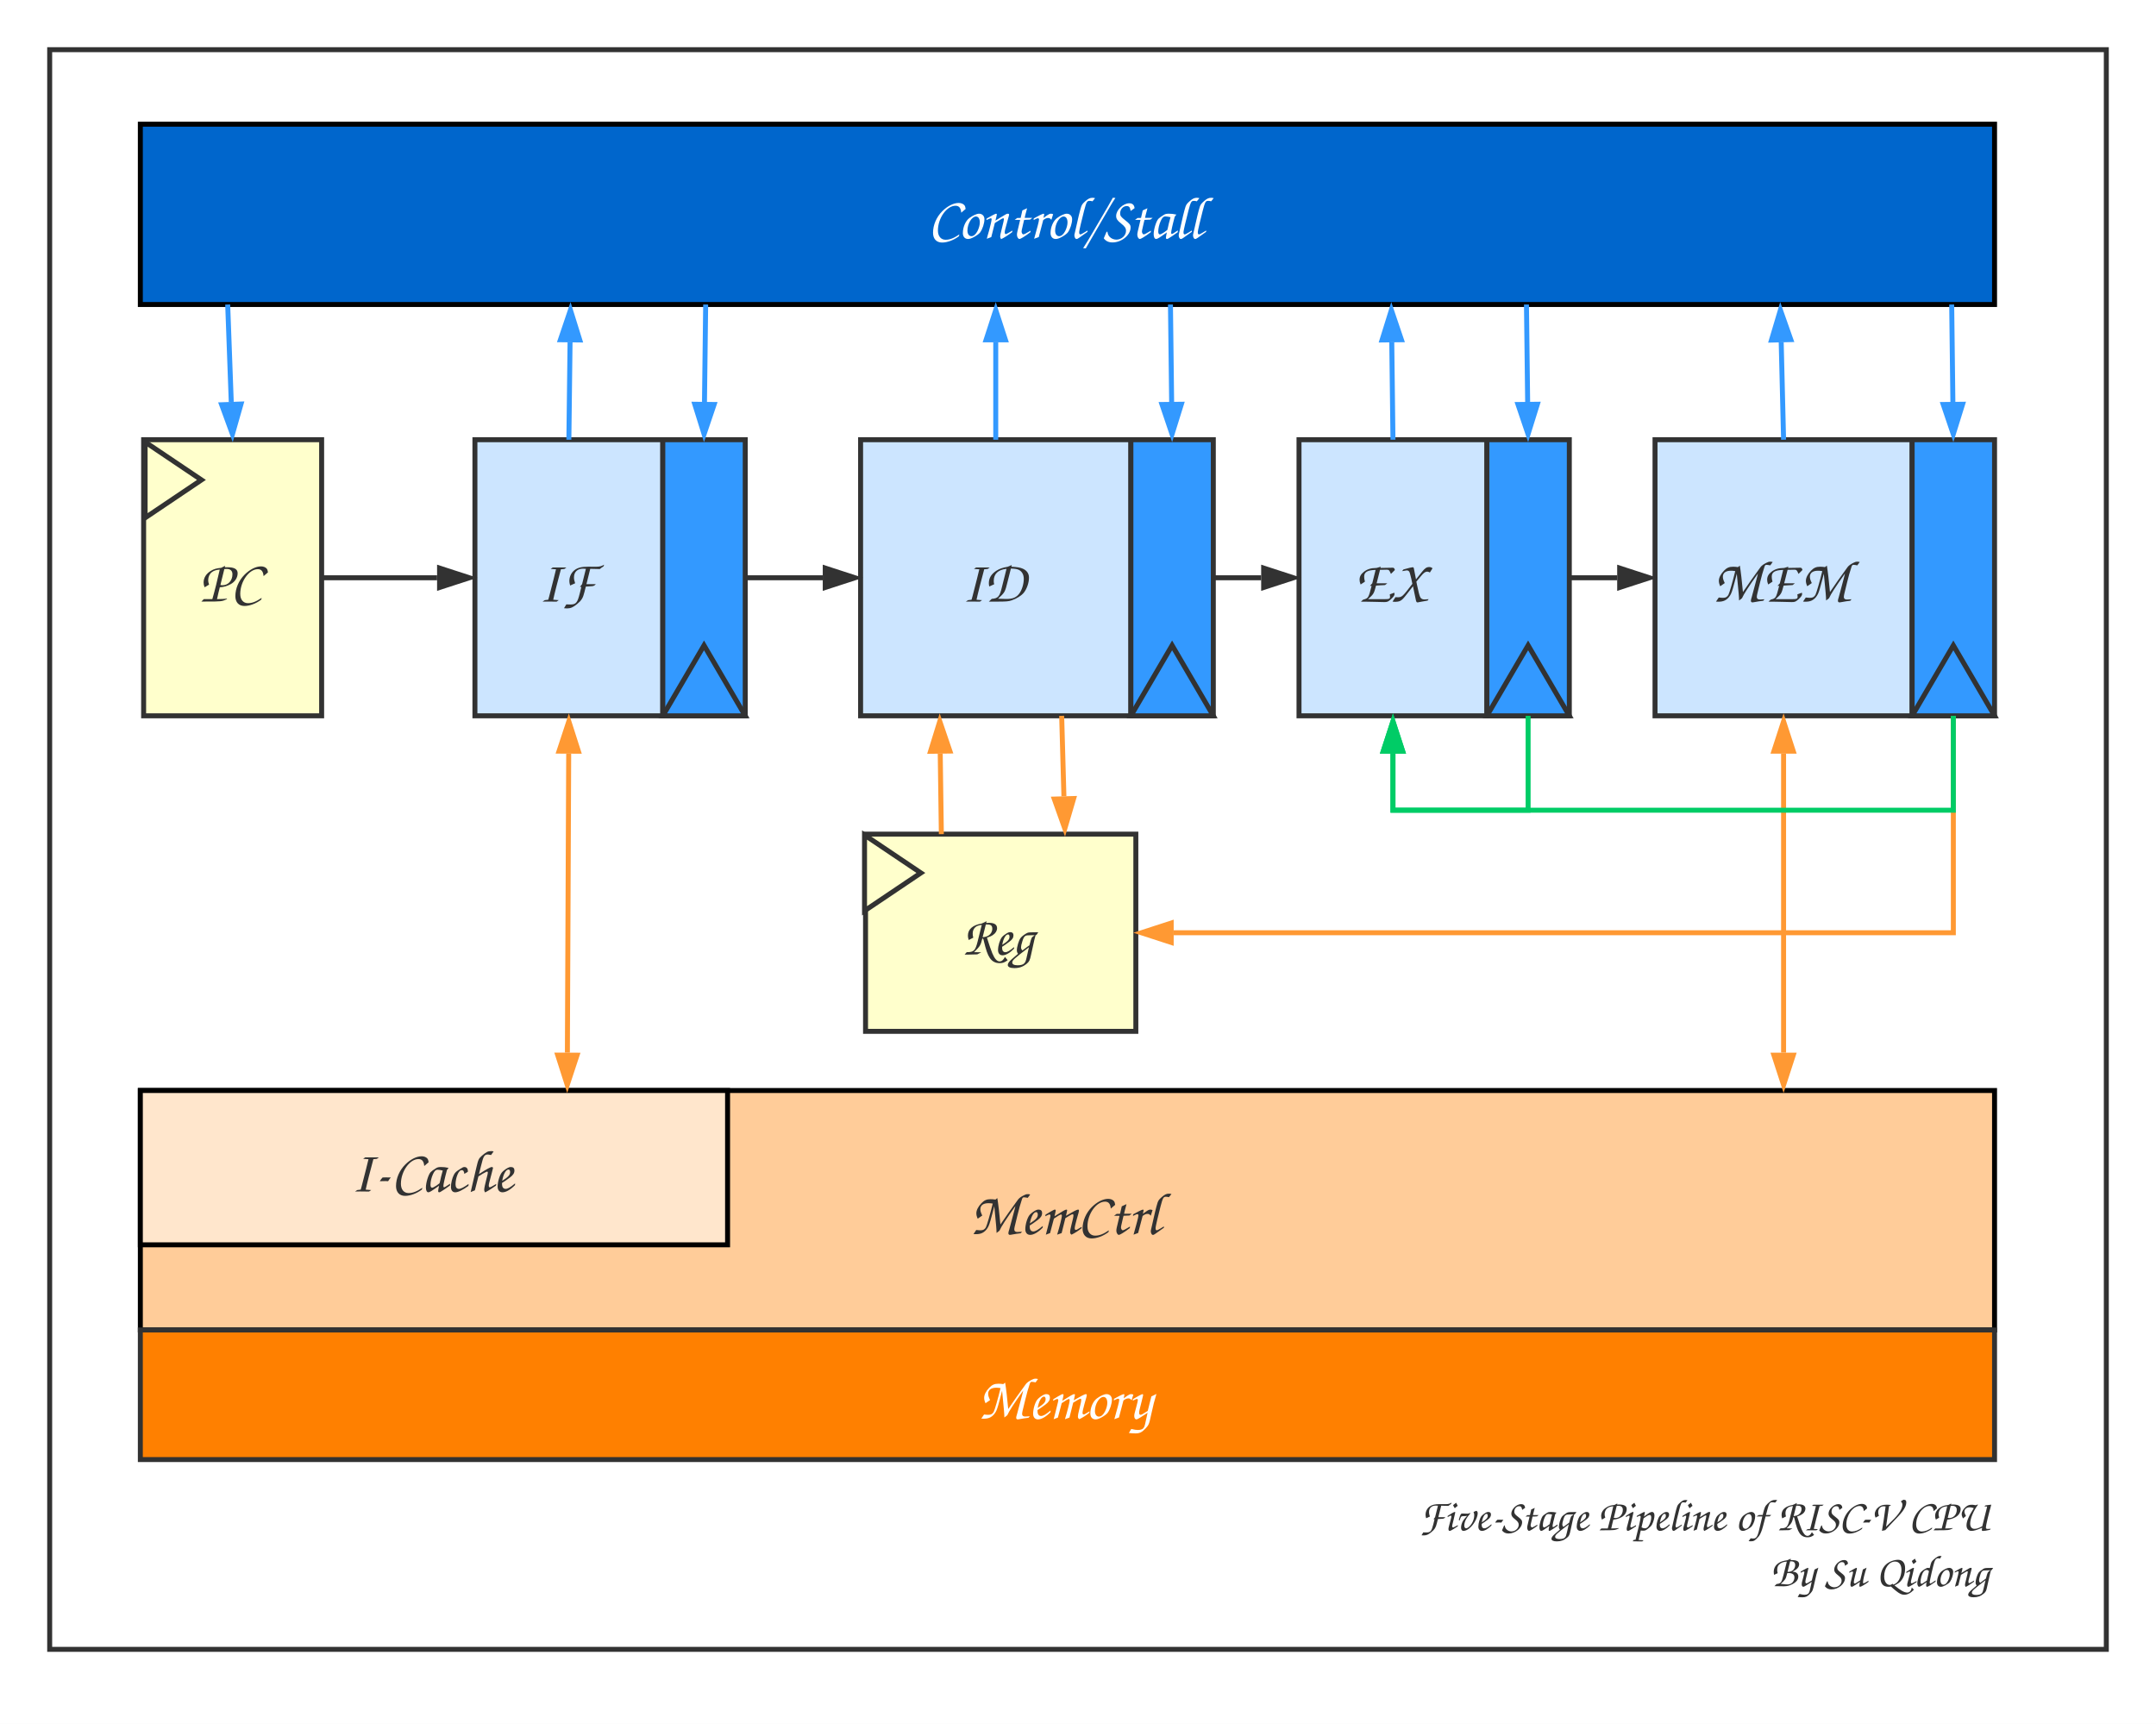
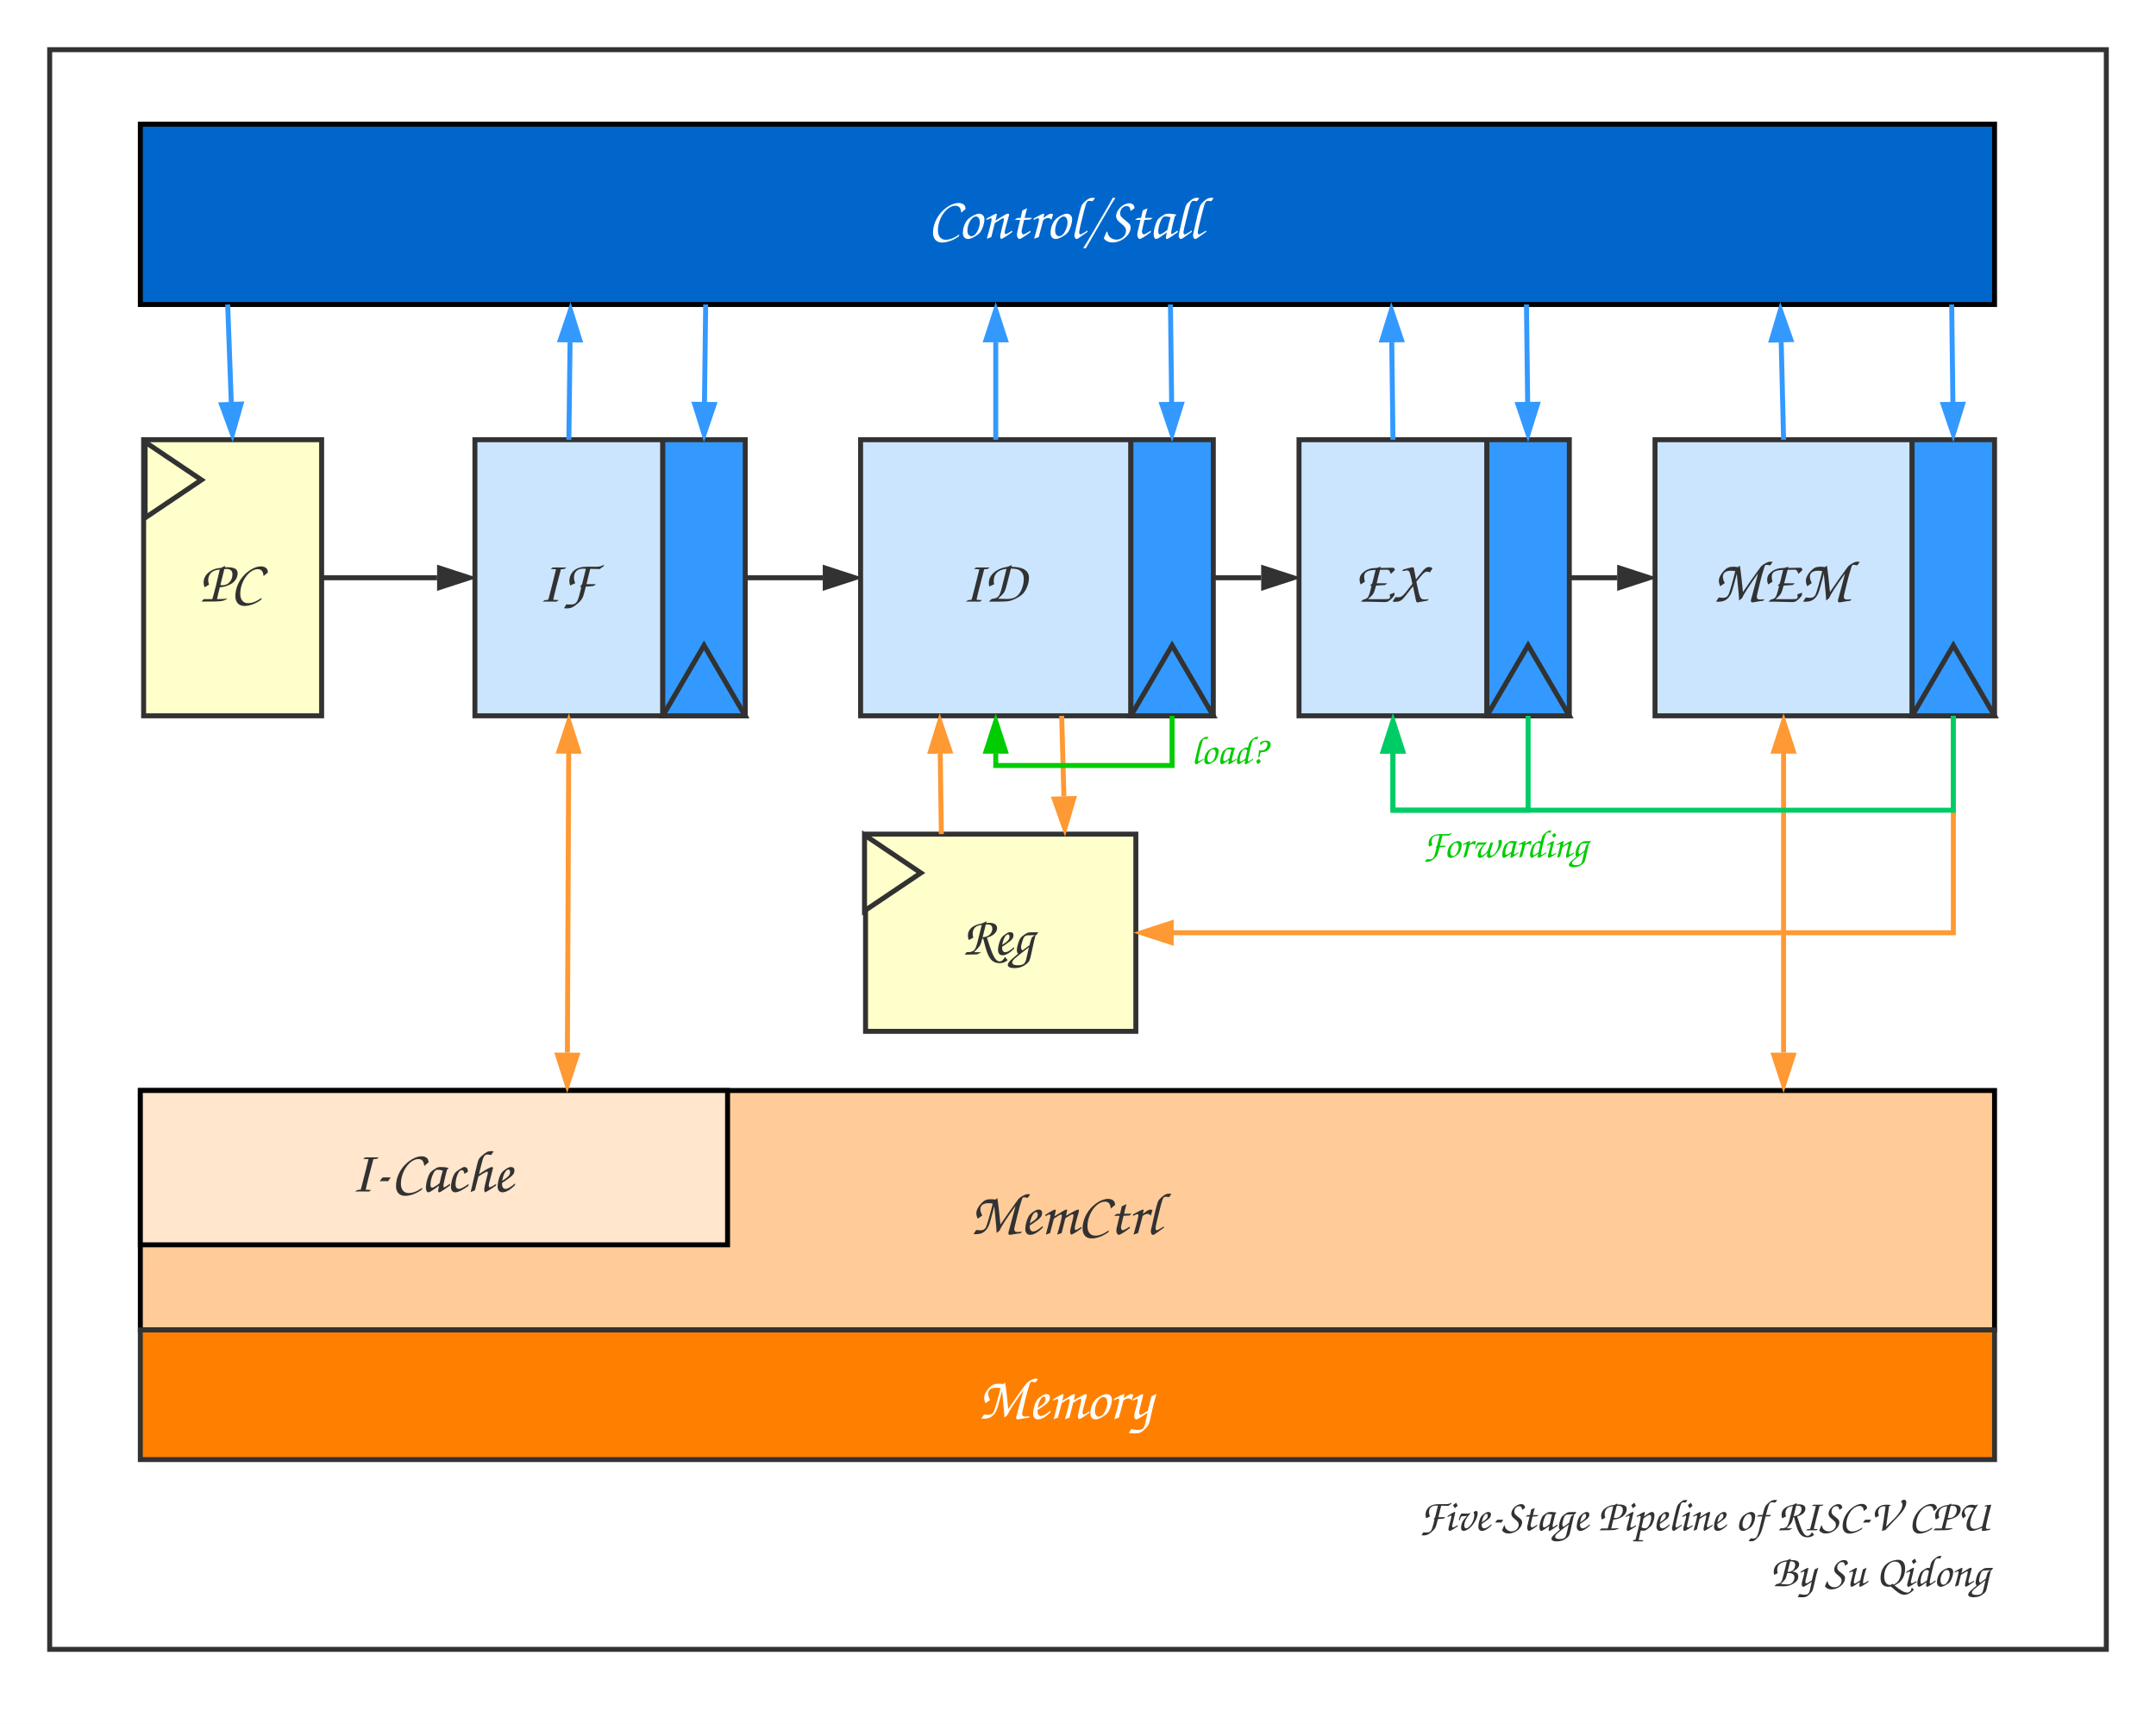
<svg xmlns="http://www.w3.org/2000/svg" id="processonSvg1000" viewBox="103.0 38.0 868.0 694.0" width="868.0" height="694.0">
  <defs id="ProcessOnDefs1001">
    <marker id="ProcessOnMarker1029" markerUnits="userSpaceOnUse" orient="auto" markerWidth="16.236" markerHeight="10.551" viewBox="-1.0 -1.376 16.236 10.551" refX="-1.0" refY="3.899">
      <path id="ProcessOnPath1030" d="M12.0 3.899L0.0 7.798V0.0Z" stroke="#ff9933" stroke-width="2.0" fill="#ff9933" transform="matrix(1.0,0.0,0.0,1.0,0.0,0.0)" />
    </marker>
    <marker id="ProcessOnMarker1033" markerUnits="userSpaceOnUse" orient="auto" markerWidth="16.236" markerHeight="10.551" viewBox="-1.0 -1.376 16.236 10.551" refX="-1.0" refY="3.899">
      <path id="ProcessOnPath1034" d="M12.0 3.899L0.0 7.798V0.0Z" stroke="#ff9933" stroke-width="2.0" fill="#ff9933" transform="matrix(1.0,0.0,0.0,1.0,0.0,0.0)" />
    </marker>
    <marker id="ProcessOnMarker1063" markerUnits="userSpaceOnUse" orient="auto" markerWidth="16.236" markerHeight="10.551" viewBox="-1.0 -1.376 16.236 10.551" refX="-1.0" refY="3.899">
      <path id="ProcessOnPath1064" d="M12.0 3.899L0.0 7.798V0.0Z" stroke="#3399ff" stroke-width="2.0" fill="#3399ff" transform="matrix(1.0,0.0,0.0,1.0,0.0,0.0)" />
    </marker>
    <marker id="ProcessOnMarker1067" markerUnits="userSpaceOnUse" orient="auto" markerWidth="16.236" markerHeight="10.551" viewBox="-1.0 -1.376 16.236 10.551" refX="-1.0" refY="3.899">
      <path id="ProcessOnPath1068" d="M12.0 3.899L0.0 7.798V0.0Z" stroke="#3399ff" stroke-width="2.0" fill="#3399ff" transform="matrix(1.0,0.0,0.0,1.0,0.0,0.0)" />
    </marker>
    <marker id="ProcessOnMarker1071" markerUnits="userSpaceOnUse" orient="auto" markerWidth="16.236" markerHeight="10.551" viewBox="-1.0 -1.376 16.236 10.551" refX="-1.0" refY="3.899">
      <path id="ProcessOnPath1072" d="M12.0 3.899L0.0 7.798V0.0Z" stroke="#3399ff" stroke-width="2.0" fill="#3399ff" transform="matrix(1.0,0.0,0.0,1.0,0.0,0.0)" />
    </marker>
    <marker id="ProcessOnMarker1075" markerUnits="userSpaceOnUse" orient="auto" markerWidth="16.236" markerHeight="10.551" viewBox="-1.0 -1.376 16.236 10.551" refX="-1.0" refY="3.899">
      <path id="ProcessOnPath1076" d="M12.0 3.899L0.0 7.798V0.0Z" stroke="#3399ff" stroke-width="2.0" fill="#3399ff" transform="matrix(1.0,0.0,0.0,1.0,0.0,0.0)" />
    </marker>
    <marker id="ProcessOnMarker1079" markerUnits="userSpaceOnUse" orient="auto" markerWidth="16.236" markerHeight="10.551" viewBox="-1.0 -1.376 16.236 10.551" refX="-1.0" refY="3.899">
      <path id="ProcessOnPath1080" d="M12.0 3.899L0.0 7.798V0.0Z" stroke="#3399ff" stroke-width="2.0" fill="#3399ff" transform="matrix(1.0,0.0,0.0,1.0,0.0,0.0)" />
    </marker>
    <marker id="ProcessOnMarker1083" markerUnits="userSpaceOnUse" orient="auto" markerWidth="16.236" markerHeight="10.551" viewBox="-1.0 -1.376 16.236 10.551" refX="-1.0" refY="3.899">
      <path id="ProcessOnPath1084" d="M12.0 3.899L0.0 7.798V0.0Z" stroke="#3399ff" stroke-width="2.0" fill="#3399ff" transform="matrix(1.0,0.0,0.0,1.0,0.0,0.0)" />
    </marker>
    <marker id="ProcessOnMarker1087" markerUnits="userSpaceOnUse" orient="auto" markerWidth="16.236" markerHeight="10.551" viewBox="-1.0 -1.376 16.236 10.551" refX="-1.0" refY="3.899">
      <path id="ProcessOnPath1088" d="M12.0 3.899L0.0 7.798V0.0Z" stroke="#3399ff" stroke-width="2.0" fill="#3399ff" transform="matrix(1.0,0.0,0.0,1.0,0.0,0.0)" />
    </marker>
    <marker id="ProcessOnMarker1091" markerUnits="userSpaceOnUse" orient="auto" markerWidth="16.236" markerHeight="10.551" viewBox="-1.0 -1.376 16.236 10.551" refX="-1.0" refY="3.899">
      <path id="ProcessOnPath1092" d="M12.0 3.899L0.0 7.798V0.0Z" stroke="#3399ff" stroke-width="2.0" fill="#3399ff" transform="matrix(1.0,0.0,0.0,1.0,0.0,0.0)" />
    </marker>
    <marker id="ProcessOnMarker1095" markerUnits="userSpaceOnUse" orient="auto" markerWidth="16.236" markerHeight="10.551" viewBox="-1.0 -1.376 16.236 10.551" refX="-1.0" refY="3.899">
      <path id="ProcessOnPath1096" d="M12.0 3.899L0.0 7.798V0.0Z" stroke="#323232" stroke-width="2.0" fill="#323232" transform="matrix(1.0,0.0,0.0,1.0,0.0,0.0)" />
    </marker>
    <marker id="ProcessOnMarker1099" markerUnits="userSpaceOnUse" orient="auto" markerWidth="16.236" markerHeight="10.551" viewBox="-1.0 -1.376 16.236 10.551" refX="-1.0" refY="3.899">
      <path id="ProcessOnPath1100" d="M12.0 3.899L0.0 7.798V0.0Z" stroke="#3399ff" stroke-width="2.0" fill="#3399ff" transform="matrix(1.0,0.0,0.0,1.0,0.0,0.0)" />
    </marker>
    <marker id="ProcessOnMarker1103" markerUnits="userSpaceOnUse" orient="auto" markerWidth="16.236" markerHeight="10.551" viewBox="-1.0 -1.376 16.236 10.551" refX="-1.0" refY="3.899">
      <path id="ProcessOnPath1104" d="M12.0 3.899L0.0 7.798V0.0Z" stroke="#323232" stroke-width="2.0" fill="#323232" transform="matrix(1.0,0.0,0.0,1.0,0.0,0.0)" />
    </marker>
    <marker id="ProcessOnMarker1107" markerUnits="userSpaceOnUse" orient="auto" markerWidth="16.236" markerHeight="10.551" viewBox="-1.0 -1.376 16.236 10.551" refX="-1.0" refY="3.899">
      <path id="ProcessOnPath1108" d="M12.0 3.899L0.0 7.798V0.0Z" stroke="#323232" stroke-width="2.0" fill="#323232" transform="matrix(1.0,0.0,0.0,1.0,0.0,0.0)" />
    </marker>
    <marker id="ProcessOnMarker1111" markerUnits="userSpaceOnUse" orient="auto" markerWidth="16.236" markerHeight="10.551" viewBox="-1.0 -1.376 16.236 10.551" refX="-1.0" refY="3.899">
      <path id="ProcessOnPath1112" d="M12.0 3.899L0.0 7.798V0.0Z" stroke="#323232" stroke-width="2.0" fill="#323232" transform="matrix(1.0,0.0,0.0,1.0,0.0,0.0)" />
    </marker>
    <marker id="ProcessOnMarker1115" markerUnits="userSpaceOnUse" orient="auto" markerWidth="16.236" markerHeight="10.551" viewBox="-1.0 -1.376 16.236 10.551" refX="-1.0" refY="3.899">
      <path id="ProcessOnPath1116" d="M12.0 3.899L0.0 7.798V0.0Z" stroke="#ff9933" stroke-width="2.0" fill="#ff9933" transform="matrix(1.0,0.0,0.0,1.0,0.0,0.0)" />
    </marker>
    <marker id="ProcessOnMarker1129" markerUnits="userSpaceOnUse" orient="auto" markerWidth="16.236" markerHeight="10.551" viewBox="-1.0 -1.376 16.236 10.551" refX="15.236" refY="3.899">
      <path id="ProcessOnPath1130" d="M12.0 3.899L0.0 7.798V0.0Z" stroke="#ff9933" stroke-width="2.0" fill="#ff9933" transform="matrix(-1.0,1.2246467991473532E-16,-1.2246467991473532E-16,-1.0,14.23607,7.798073)" />
    </marker>
    <marker id="ProcessOnMarker1131" markerUnits="userSpaceOnUse" orient="auto" markerWidth="16.236" markerHeight="10.551" viewBox="-1.0 -1.376 16.236 10.551" refX="-1.0" refY="3.899">
      <path id="ProcessOnPath1132" d="M12.0 3.899L0.0 7.798V0.0Z" stroke="#ff9933" stroke-width="2.0" fill="#ff9933" transform="matrix(1.0,0.0,0.0,1.0,0.0,0.0)" />
    </marker>
    <marker id="ProcessOnMarker1135" markerUnits="userSpaceOnUse" orient="auto" markerWidth="16.236" markerHeight="10.551" viewBox="-1.0 -1.376 16.236 10.551" refX="15.236" refY="3.899">
      <path id="ProcessOnPath1136" d="M12.0 3.899L0.0 7.798V0.0Z" stroke="#ff9933" stroke-width="2.0" fill="#ff9933" transform="matrix(-1.0,1.2246467991473532E-16,-1.2246467991473532E-16,-1.0,14.23607,7.798073)" />
    </marker>
    <marker id="ProcessOnMarker1137" markerUnits="userSpaceOnUse" orient="auto" markerWidth="16.236" markerHeight="10.551" viewBox="-1.0 -1.376 16.236 10.551" refX="-1.0" refY="3.899">
      <path id="ProcessOnPath1138" d="M12.0 3.899L0.0 7.798V0.0Z" stroke="#ff9933" stroke-width="2.0" fill="#ff9933" transform="matrix(1.0,0.0,0.0,1.0,0.0,0.0)" />
    </marker>
    <marker id="ProcessOnMarker1141" markerUnits="userSpaceOnUse" orient="auto" markerWidth="16.236" markerHeight="10.551" viewBox="-1.0 -1.376 16.236 10.551" refX="-1.0" refY="3.899">
      <path id="ProcessOnPath1142" d="M12.0 3.899L0.0 7.798V0.0Z" stroke="#00cc66" stroke-width="2.0" fill="#00cc66" transform="matrix(1.0,0.0,0.0,1.0,0.0,0.0)" />
    </marker>
    <marker id="ProcessOnMarker1145" markerUnits="userSpaceOnUse" orient="auto" markerWidth="16.236" markerHeight="10.551" viewBox="-1.0 -1.376 16.236 10.551" refX="-1.0" refY="3.899">
      <path id="ProcessOnPath1146" d="M12.0 3.899L0.0 7.798V0.0Z" stroke="#00cc66" stroke-width="2.0" fill="#00cc66" transform="matrix(1.0,0.0,0.0,1.0,0.0,0.0)" />
+     </marker>
+     <marker id="ProcessOnMarker1162" markerUnits="userSpaceOnUse" orient="auto" markerWidth="16.236" markerHeight="10.551" viewBox="-1.0 -1.376 16.236 10.551" refX="-1.0" refY="3.899">
+       <path id="ProcessOnPath1163" d="M12.0 3.899L0.0 7.798V0.0Z" stroke="#00cc00" stroke-width="2.0" fill="#00cc00" transform="matrix(1.0,0.0,0.0,1.0,0.0,0.0)" />
    </marker>
  </defs>
  <g id="ProcessOnG1002">
    <path id="ProcessOnPath1003" d="M103.0 38.0H971.0V732.0H103.0V38.0Z" fill="#ffffff" />
    <g id="ProcessOnG1004">
      <g id="ProcessOnG1005" transform="matrix(1.0,0.0,0.0,1.0,123.0,58.0)" opacity="1.0">
        <path id="ProcessOnPath1006" d="M0.0 0.0L828.0 0.0L828.0 644.0L0.0 644.0Z" stroke="#323232" stroke-width="2.0" stroke-dasharray="none" fill="#ffffff" />
      </g>
      <g id="ProcessOnG1007" transform="matrix(1.0,0.0,0.0,1.0,294.2018,215.0268)" opacity="1.0">
        <path id="ProcessOnPath1008" d="M0.0 0.0L75.645 0.0L75.645 111.148L0.0 111.148Z" stroke="#323232" stroke-width="2.0" stroke-dasharray="none" fill="#cce5ff" />
        <g id="ProcessOnG1009" transform="matrix(1.0,0.0,0.0,1.0,10.0,40.57424)">
          <text id="ProcessOnText1010" fill="#323232" font-size="24" x="26.823" y="24.6" font-family="Comic Sans MS" font-weight="normal" font-style="normal" text-decoration="none" family="Comic Sans MS" text-anchor="middle" size="24">IF</text>
        </g>
      </g>
      <g id="ProcessOnG1011" transform="matrix(1.0,0.0,0.0,1.0,369.8471,215.0268)" opacity="1.0">
        <path id="ProcessOnPath1012" d="M0.0 0.0L33.178 0.0L33.178 111.148L0.0 111.148Z" stroke="#323232" stroke-width="2.0" stroke-dasharray="none" fill="#3399ff" />
      </g>
      <g id="ProcessOnG1013" transform="matrix(1.0,0.0,0.0,1.0,369.8471,297.8211)" opacity="1.0">
        <path id="ProcessOnPath1014" d="M16.589 0.0L33.178 28.354L0.0 28.354Z" stroke="#323232" stroke-width="2.0" stroke-dasharray="none" fill="#3399ff" />
      </g>
      <g id="ProcessOnG1015" transform="matrix(1.0,0.0,0.0,1.0,449.4738,215.0268)" opacity="1.0">
        <path id="ProcessOnPath1016" d="M0.0 0.0L108.823 0.0L108.823 111.148L0.0 111.148Z" stroke="#323232" stroke-width="2.0" stroke-dasharray="none" fill="#cce5ff" />
        <g id="ProcessOnG1017" transform="matrix(1.0,0.0,0.0,1.0,10.0,40.57424)">
          <text id="ProcessOnText1018" fill="#323232" font-size="24" x="43.412" y="24.6" font-family="Comic Sans MS" font-weight="normal" font-style="normal" text-decoration="none" family="Comic Sans MS" text-anchor="middle" size="24">ID</text>
        </g>
      </g>
      <g id="ProcessOnG1019" transform="matrix(1.0,0.0,0.0,1.0,558.2969,215.0268)" opacity="1.0">
        <path id="ProcessOnPath1020" d="M0.0 0.0L33.178 0.0L33.178 111.148L0.0 111.148Z" stroke="#323232" stroke-width="2.0" stroke-dasharray="none" fill="#3399ff" />
      </g>
      <g id="ProcessOnG1021" transform="matrix(1.0,0.0,0.0,1.0,451.4644,373.8104)" opacity="1.0">
        <path id="ProcessOnPath1022" d="M0.0 0.0L108.823 0.0L108.823 79.392L0.0 79.392Z" stroke="#323232" stroke-width="2.0" stroke-dasharray="none" fill="#ffffcc" />
        <g id="ProcessOnG1023" transform="matrix(1.0,0.0,0.0,1.0,10.0,25.94589)">
          <text id="ProcessOnText1024" fill="#323232" font-size="22" x="43.412" y="22.55" font-family="Comic Sans MS" font-weight="normal" font-style="normal" text-decoration="none" family="Comic Sans MS" text-anchor="middle" size="22">Reg</text>
        </g>
      </g>
      <g id="ProcessOnG1025" transform="matrix(1.0,0.0,0.0,1.0,558.2969,297.8211)" opacity="1.0">
        <path id="ProcessOnPath1026" d="M16.589 0.0L33.178 28.354L0.0 28.354Z" stroke="#323232" stroke-width="2.0" stroke-dasharray="none" fill="#3399ff" />
      </g>
      <g id="ProcessOnG1027">
        <path id="ProcessOnPath1028" d="M481.988 373.81L481.537 341.41" stroke="#ff9933" stroke-width="2.0" stroke-dasharray="none" fill="none" marker-end="url(#ProcessOnMarker1029)" />
      </g>
      <g id="ProcessOnG1031">
        <path id="ProcessOnPath1032" d="M530.428 326.175L531.33 358.58" stroke="#ff9933" stroke-width="2.0" stroke-dasharray="none" fill="none" marker-end="url(#ProcessOnMarker1033)" />
      </g>
      <g id="ProcessOnG1035" transform="matrix(1.0,0.0,0.0,1.0,625.9796,215.0268)" opacity="1.0">
        <path id="ProcessOnPath1036" d="M0.0 0.0L75.645 0.0L75.645 111.148L0.0 111.148Z" stroke="#323232" stroke-width="2.0" stroke-dasharray="none" fill="#cce5ff" />
        <g id="ProcessOnG1037" transform="matrix(1.0,0.0,0.0,1.0,10.0,40.57424)">
          <text id="ProcessOnText1038" fill="#323232" font-size="24" x="26.823" y="24.6" font-family="Comic Sans MS" font-weight="normal" font-style="normal" text-decoration="none" family="Comic Sans MS" text-anchor="middle" size="24">EX</text>
        </g>
      </g>
      <g id="ProcessOnG1039" transform="matrix(1.0,0.0,0.0,1.0,701.6249,215.0268)" opacity="1.0">
        <path id="ProcessOnPath1040" d="M0.0 0.0L33.178 0.0L33.178 111.148L0.0 111.148Z" stroke="#323232" stroke-width="2.0" stroke-dasharray="none" fill="#3399ff" />
      </g>
      <g id="ProcessOnG1041" transform="matrix(1.0,0.0,0.0,1.0,701.6249,297.8211)" opacity="1.0">
        <path id="ProcessOnPath1042" d="M16.589 0.0L33.178 28.354L0.0 28.354Z" stroke="#323232" stroke-width="2.0" stroke-dasharray="none" fill="#3399ff" />
      </g>
      <g id="ProcessOnG1043" transform="matrix(1.0,0.0,0.0,1.0,769.3076,215.0268)" opacity="1.0">
        <path id="ProcessOnPath1044" d="M0.0 0.0L103.515 0.0L103.515 111.148L0.0 111.148Z" stroke="#323232" stroke-width="2.0" stroke-dasharray="none" fill="#cce5ff" />
        <g id="ProcessOnG1045" transform="matrix(1.0,0.0,0.0,1.0,10.0,40.57424)">
          <text id="ProcessOnText1046" fill="#323232" font-size="24" x="40.757" y="24.6" font-family="Comic Sans MS" font-weight="normal" font-style="normal" text-decoration="none" family="Comic Sans MS" text-anchor="middle" size="24">MEM</text>
        </g>
      </g>
      <g id="ProcessOnG1047" transform="matrix(1.0,0.0,0.0,1.0,872.8222,215.0268)" opacity="1.0">
        <path id="ProcessOnPath1048" d="M0.0 0.0L33.178 0.0L33.178 111.148L0.0 111.148Z" stroke="#323232" stroke-width="2.0" stroke-dasharray="none" fill="#3399ff" />
      </g>
      <g id="ProcessOnG1049" transform="matrix(1.0,0.0,0.0,1.0,872.8222,297.8211)" opacity="1.0">
        <path id="ProcessOnPath1050" d="M16.589 0.0L33.178 28.354L0.0 28.354Z" stroke="#323232" stroke-width="2.0" stroke-dasharray="none" fill="#3399ff" />
      </g>
      <g id="ProcessOnG1051" transform="matrix(1.0,0.0,0.0,1.0,160.8271,215.0268)" opacity="1.0">
        <path id="ProcessOnPath1052" d="M0.0 0.0L71.664 0.0L71.664 111.148L0.0 111.148Z" stroke="#323232" stroke-width="2.0" stroke-dasharray="none" fill="#ffffcc" />
        <g id="ProcessOnG1053" transform="matrix(1.0,0.0,0.0,1.0,10.0,40.57424)">
          <text id="ProcessOnText1054" fill="#323232" font-size="24" x="24.832" y="24.6" font-family="Comic Sans MS" font-weight="normal" font-style="normal" text-decoration="none" family="Comic Sans MS" text-anchor="middle" size="24">PC</text>
        </g>
      </g>
      <g id="ProcessOnG1055" transform="matrix(6.123233995736766E-17,1.0,-1.0,6.123233995736766E-17,184.1035,215.9422)" opacity="1.0">
        <path id="ProcessOnPath1056" d="M15.262 0.0L30.524 22.683L0.0 22.683Z" stroke="#323232" stroke-width="2.0" stroke-dasharray="none" fill="#ffffcc" />
      </g>
      <g id="ProcessOnG1057" transform="matrix(1.0,0.0,0.0,1.0,159.5,88.0)" opacity="1.0">
        <path id="ProcessOnPath1058" d="M0.0 0.0L746.5 0.0L746.5 72.587L0.0 72.587Z" stroke="#000000" stroke-width="2.0" stroke-dasharray="none" fill="#0066cc" />
        <g id="ProcessOnG1059" transform="matrix(1.0,0.0,0.0,1.0,10.0,21.29338)">
          <text id="ProcessOnText1060" fill="#ffffff" font-size="24" x="362.25" y="24.6" font-family="Comic Sans MS" font-weight="normal" font-style="normal" text-decoration="none" family="Comic Sans MS" text-anchor="middle" size="24">Control/Stall</text>
        </g>
      </g>
      <g id="ProcessOnG1061">
        <path id="ProcessOnPath1062" d="M332.024 215.027L332.502 175.822" stroke="#3399ff" stroke-width="2.0" stroke-dasharray="none" fill="none" marker-end="url(#ProcessOnMarker1063)" />
      </g>
      <g id="ProcessOnG1065">
        <path id="ProcessOnPath1066" d="M503.885 215.027L503.885 175.823" stroke="#3399ff" stroke-width="2.0" stroke-dasharray="none" fill="none" marker-end="url(#ProcessOnMarker1067)" />
      </g>
      <g id="ProcessOnG1069">
        <path id="ProcessOnPath1070" d="M663.802 215.027L663.324 175.822" stroke="#3399ff" stroke-width="2.0" stroke-dasharray="none" fill="none" marker-end="url(#ProcessOnMarker1071)" />
      </g>
      <g id="ProcessOnG1073">
        <path id="ProcessOnPath1074" d="M821.065 215.027L820.109 175.818" stroke="#3399ff" stroke-width="2.0" stroke-dasharray="none" fill="none" marker-end="url(#ProcessOnMarker1075)" />
      </g>
      <g id="ProcessOnG1077">
        <path id="ProcessOnPath1078" d="M888.748 160.587L889.225 199.792" stroke="#3399ff" stroke-width="2.0" stroke-dasharray="none" fill="none" marker-end="url(#ProcessOnMarker1079)" />
      </g>
      <g id="ProcessOnG1081">
        <path id="ProcessOnPath1082" d="M717.55 160.587L718.028 199.792" stroke="#3399ff" stroke-width="2.0" stroke-dasharray="none" fill="none" marker-end="url(#ProcessOnMarker1083)" />
      </g>
      <g id="ProcessOnG1085">
        <path id="ProcessOnPath1086" d="M574.222 160.587L574.7 199.792" stroke="#3399ff" stroke-width="2.0" stroke-dasharray="none" fill="none" marker-end="url(#ProcessOnMarker1087)" />
      </g>
      <g id="ProcessOnG1089">
        <path id="ProcessOnPath1090" d="M387.1 160.587L386.622 199.792" stroke="#3399ff" stroke-width="2.0" stroke-dasharray="none" fill="none" marker-end="url(#ProcessOnMarker1091)" />
      </g>
      <g id="ProcessOnG1093">
        <path id="ProcessOnPath1094" d="M232.491 270.601L278.966 270.601" stroke="#323232" stroke-width="2.0" stroke-dasharray="none" fill="none" marker-end="url(#ProcessOnMarker1095)" />
      </g>
      <g id="ProcessOnG1097">
        <path id="ProcessOnPath1098" d="M194.668 160.587L196.102 199.801" stroke="#3399ff" stroke-width="2.0" stroke-dasharray="none" fill="none" marker-end="url(#ProcessOnMarker1099)" />
      </g>
      <g id="ProcessOnG1101">
        <path id="ProcessOnPath1102" d="M403.025 270.601L434.238 270.601" stroke="#323232" stroke-width="2.0" stroke-dasharray="none" fill="none" marker-end="url(#ProcessOnMarker1103)" />
      </g>
      <g id="ProcessOnG1105">
        <path id="ProcessOnPath1106" d="M591.475 270.601L610.743 270.601" stroke="#323232" stroke-width="2.0" stroke-dasharray="none" fill="none" marker-end="url(#ProcessOnMarker1107)" />
      </g>
      <g id="ProcessOnG1109">
        <path id="ProcessOnPath1110" d="M734.803 270.601L754.071 270.601" stroke="#323232" stroke-width="2.0" stroke-dasharray="none" fill="none" marker-end="url(#ProcessOnMarker1111)" />
      </g>
      <g id="ProcessOnG1113">
        <path id="ProcessOnPath1114" d="M889.411 326.175L889.411 413.506L575.524 413.506" stroke="#ff9933" stroke-width="2.0" stroke-dasharray="none" fill="none" marker-end="url(#ProcessOnMarker1115)" />
      </g>
      <g id="ProcessOnG1117" transform="matrix(6.123233995736766E-17,1.0,-1.0,6.123233995736766E-17,473.7408,374.1586)" opacity="1.0">
        <path id="ProcessOnPath1118" d="M15.262 0.0L30.524 22.683L0.0 22.683Z" stroke="#323232" stroke-width="2.0" stroke-dasharray="none" fill="#ffffcc" />
      </g>
      <g id="ProcessOnG1119" transform="matrix(1.0,0.0,0.0,1.0,159.5,477.0197)" opacity="1.0">
        <path id="ProcessOnPath1120" d="M0.0 0.0L746.5 0.0L746.5 96.404L0.0 96.404Z" stroke="#000000" stroke-width="2.0" stroke-dasharray="none" fill="#ffcc99" />
        <g id="ProcessOnG1121" transform="matrix(1.0,0.0,0.0,1.0,10.0,33.20215)">
          <text id="ProcessOnText1122" fill="#323232" font-size="24" x="362.25" y="24.6" font-family="Comic Sans MS" font-weight="normal" font-style="normal" text-decoration="none" family="Comic Sans MS" text-anchor="middle" size="24">MemCtrl</text>
        </g>
      </g>
      <g id="ProcessOnG1123" transform="matrix(1.0,0.0,0.0,1.0,159.5,477.0197)" opacity="1.0">
        <path id="ProcessOnPath1124" d="M0.0 0.0L236.419 0.0L236.419 62.127L0.0 62.127Z" stroke="#000000" stroke-width="2.0" stroke-dasharray="none" fill="#ffe6cc" />
        <g id="ProcessOnG1125" transform="matrix(1.0,0.0,0.0,1.0,10.0,16.06361)">
          <text id="ProcessOnText1126" fill="#323232" font-size="24" x="107.209" y="24.6" font-family="Comic Sans MS" font-weight="normal" font-style="normal" text-decoration="none" family="Comic Sans MS" text-anchor="middle" size="24">I-Cache</text>
        </g>
      </g>
      <g id="ProcessOnG1127">
        <path id="ProcessOnPath1128" d="M331.957 341.411L331.428 461.784" stroke="#ff9933" stroke-width="2.0" stroke-dasharray="none" fill="none" marker-start="url(#ProcessOnMarker1129)" marker-end="url(#ProcessOnMarker1131)" />
      </g>
      <g id="ProcessOnG1133">
        <path id="ProcessOnPath1134" d="M821.065 341.411L821.065 401.597L821.065 401.597L821.065 461.784" stroke="#ff9933" stroke-width="2.0" stroke-dasharray="none" fill="none" marker-start="url(#ProcessOnMarker1135)" marker-end="url(#ProcessOnMarker1137)" />
      </g>
      <g id="ProcessOnG1139">
        <path id="ProcessOnPath1140" d="M718.214 326.175L718.214 364.175L663.802 364.175L663.802 341.411" stroke="#00cc66" stroke-width="2.0" stroke-dasharray="none" fill="none" marker-end="url(#ProcessOnMarker1141)" />
      </g>
      <g id="ProcessOnG1143">
        <path id="ProcessOnPath1144" d="M889.411 326.175L889.411 364.175L663.802 364.175L663.802 341.411" stroke="#00cc66" stroke-width="2.0" stroke-dasharray="none" fill="none" marker-end="url(#ProcessOnMarker1145)" />
      </g>
      <g id="ProcessOnG1147" transform="matrix(1.0,0.0,0.0,1.0,159.5,573.424)" opacity="1.0">
        <path id="ProcessOnPath1148" d="M0.0 0.0L746.5 0.0L746.5 52.172L0.0 52.172Z" stroke="#323232" stroke-width="2.0" stroke-dasharray="none" fill="#ff8000" />
        <g id="ProcessOnG1149" transform="matrix(1.0,0.0,0.0,1.0,10.0,11.08587)">
          <text id="ProcessOnText1150" fill="#ffffff" font-size="24" x="362.25" y="24.6" font-family="Comic Sans MS" font-weight="normal" font-style="normal" text-decoration="none" family="Comic Sans MS" text-anchor="middle" size="24">Memory</text>
        </g>
      </g>
      <g id="ProcessOnG1151" transform="matrix(1.0,0.0,0.0,1.0,251.7342,604.254)" opacity="1.0">
        <path id="ProcessOnPath1152" d="M0.0 0.0L654.266 0.0L654.266 107.746L0.0 107.746Z" stroke="none" stroke-width="0.0" stroke-dasharray="none" fill="none" />
        <g id="ProcessOnG1153" transform="matrix(1.0,0.0,0.0,1.0,0.0,31.37299)">
          <text id="ProcessOnText1154" fill="#323232" font-size="18" x="652.266" y="18.45" font-family="Comic Sans MS" font-weight="normal" font-style="normal" text-decoration="none" family="Comic Sans MS" text-anchor="end" size="18">Five-Stage Pipeline of RISC-V CPU</text>
          <text id="ProcessOnText1155" fill="#323232" font-size="18" x="652.266" y="40.95" font-family="Comic Sans MS" font-weight="normal" font-style="normal" text-decoration="none" family="Comic Sans MS" text-anchor="end" size="18"> By Su Qidong</text>
        </g>
      </g>
+       <g id="ProcessOnG1156" transform="matrix(1.0,0.0,0.0,1.0,630.0,356.7621)" opacity="1.0">
+         <path id="ProcessOnPath1157" d="M0.0 0.0L160.0 0.0L160.0 40.0L0.0 40.0Z" stroke="none" stroke-width="0.0" stroke-dasharray="none" fill="none" />
+         <g id="ProcessOnG1158" transform="matrix(1.0,0.0,0.0,1.0,0.0,10.0)">
+           <text id="ProcessOnText1159" fill="#00cc00" font-size="16" x="79.0" y="16.4" font-family="Comic Sans MS" font-weight="normal" font-style="normal" text-decoration="none" family="Comic Sans MS" text-anchor="middle" size="16">Forwarding</text>
+         </g>
+       </g>
+       <g id="ProcessOnG1160">
+         <path id="ProcessOnPath1161" d="M574.886 326.175L574.886 346.175L503.885 346.175L503.885 341.411" stroke="#00cc00" stroke-width="2.0" stroke-dasharray="none" fill="none" marker-end="url(#ProcessOnMarker1162)" />
+       </g>
+       <g id="ProcessOnG1164" transform="matrix(1.0,0.0,0.0,1.0,518.6609,319.0787)" opacity="1.0">
+         <path id="ProcessOnPath1165" d="M0.0 0.0L160.0 0.0L160.0 40.0L0.0 40.0Z" stroke="none" stroke-width="0.0" stroke-dasharray="none" fill="none" />
+         <g id="ProcessOnG1166" transform="matrix(1.0,0.0,0.0,1.0,0.0,10.0)">
+           <text id="ProcessOnText1167" fill="#00cc00" font-size="16" x="79.0" y="16.4" font-family="Comic Sans MS" font-weight="normal" font-style="normal" text-decoration="none" family="Comic Sans MS" text-anchor="middle" size="16">load?</text>
+         </g>
+       </g>
    </g>
  </g>
</svg>
